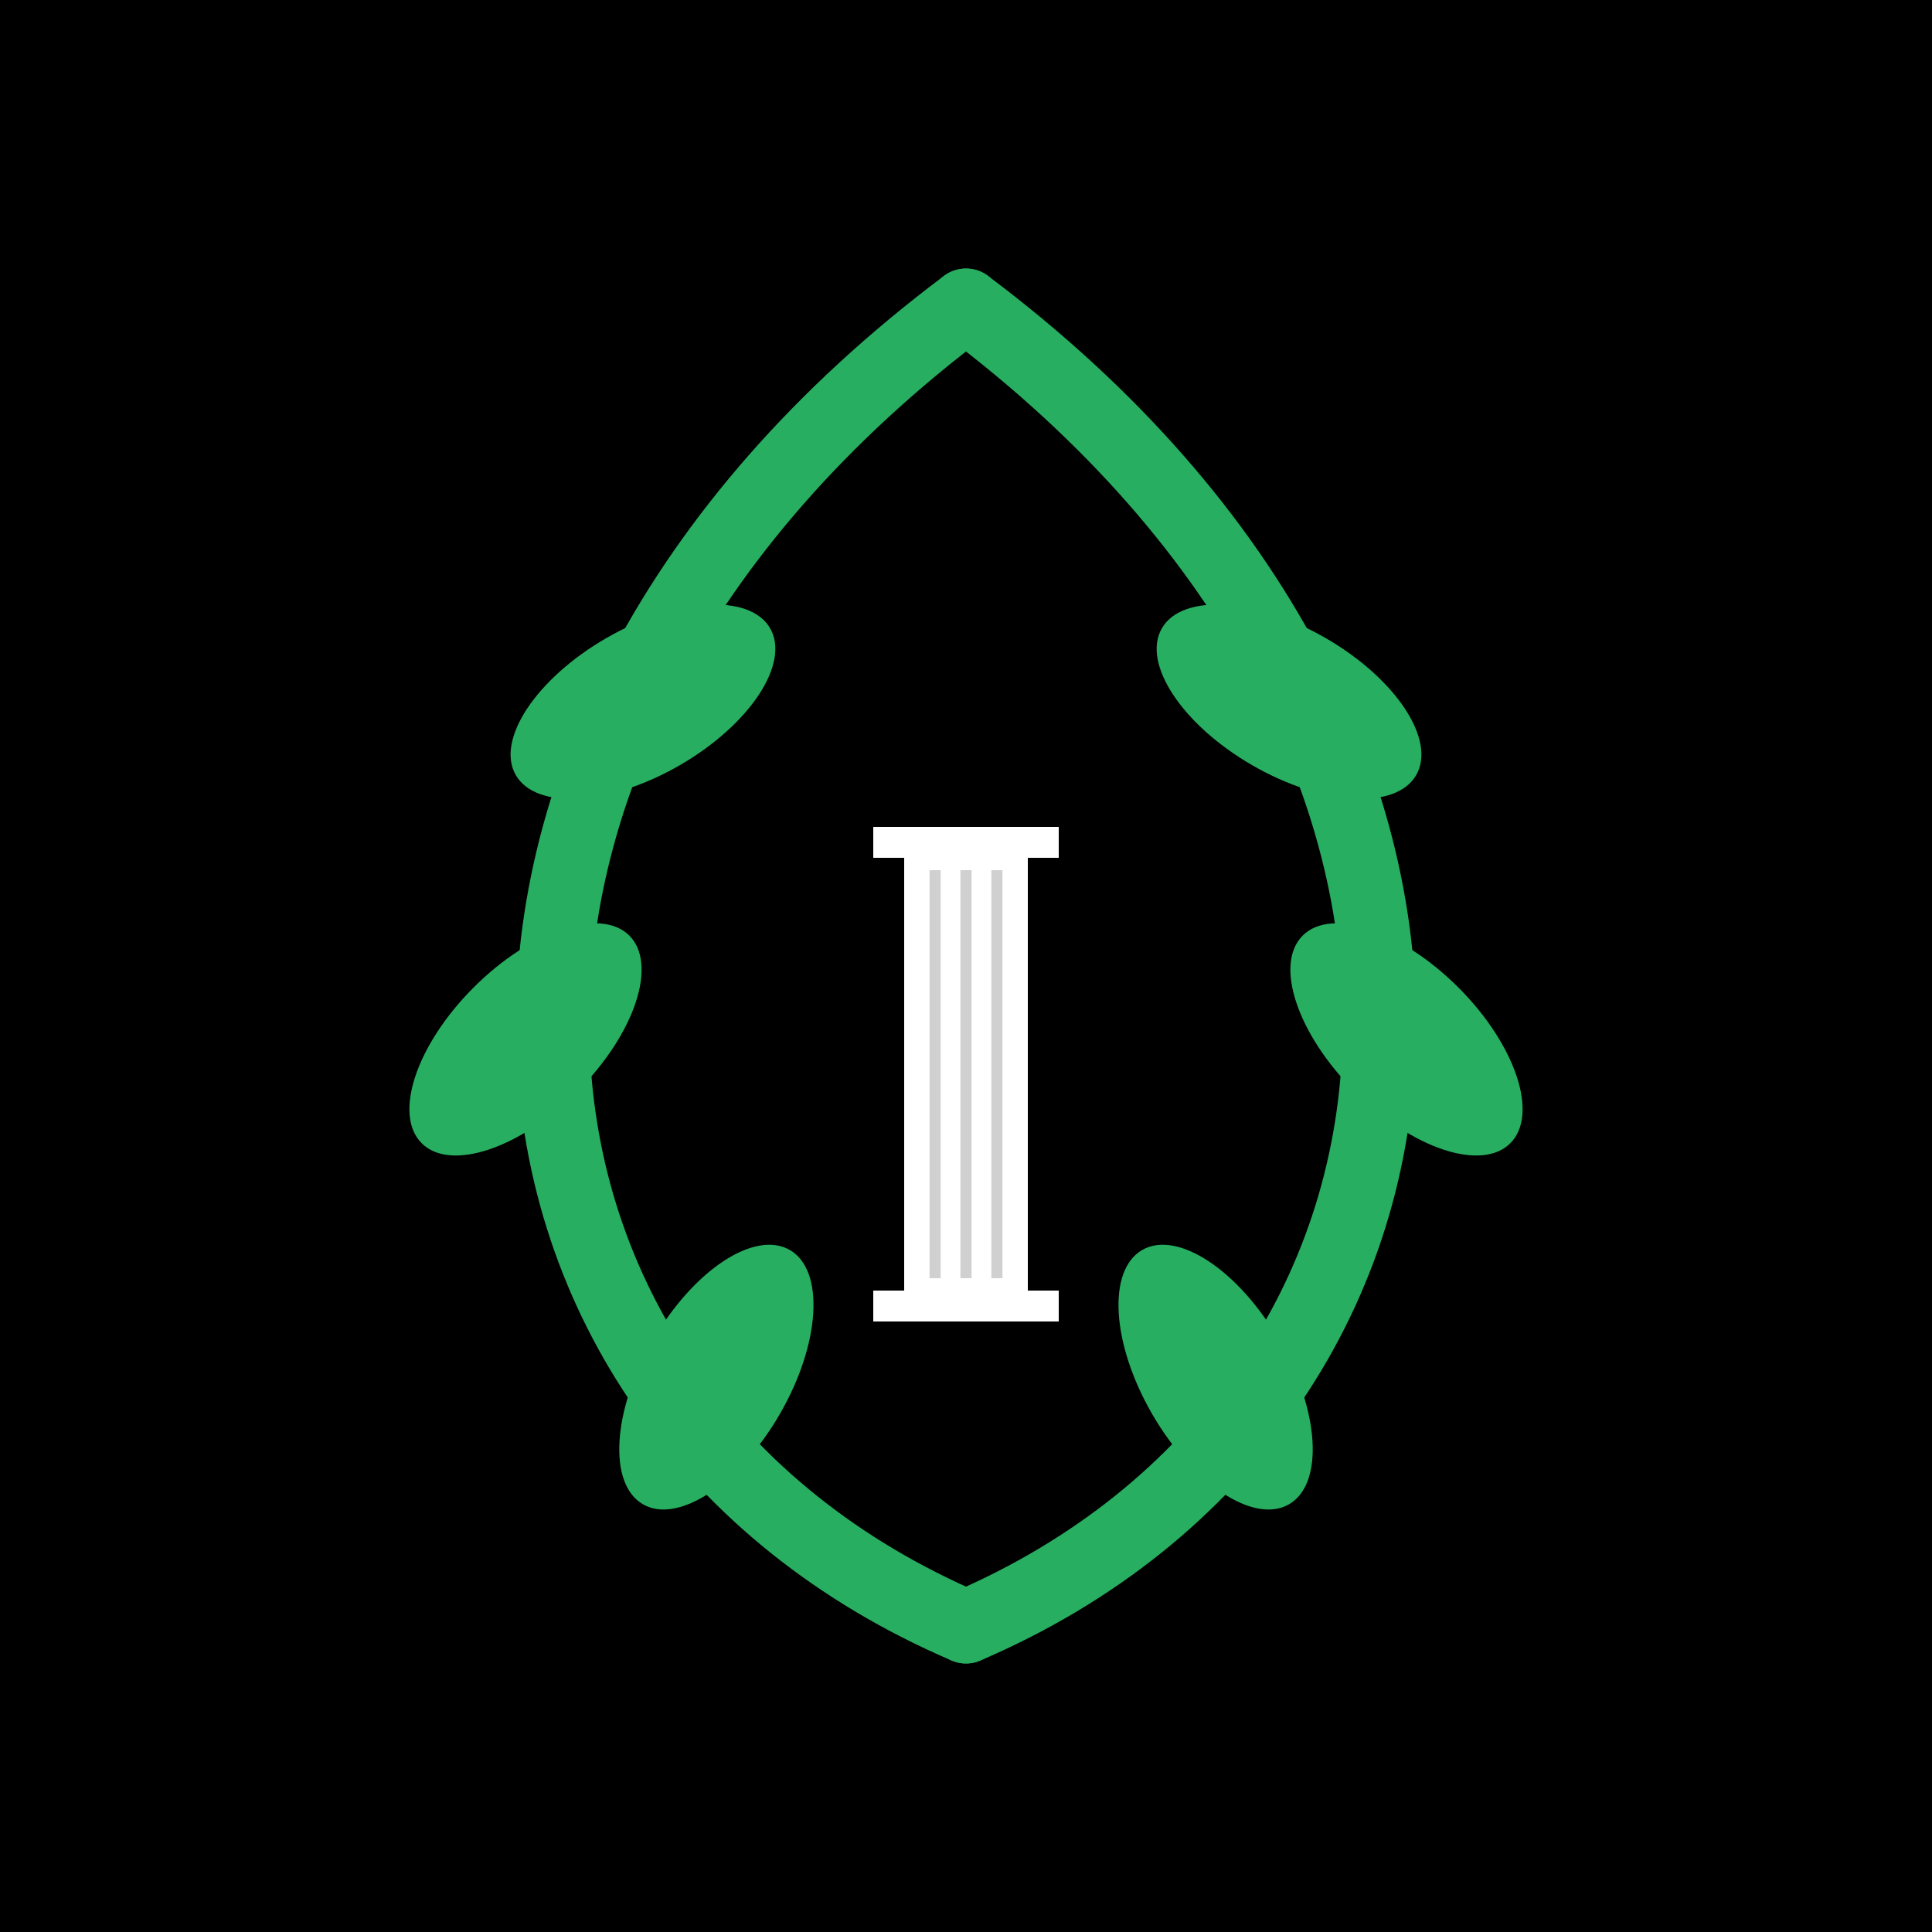
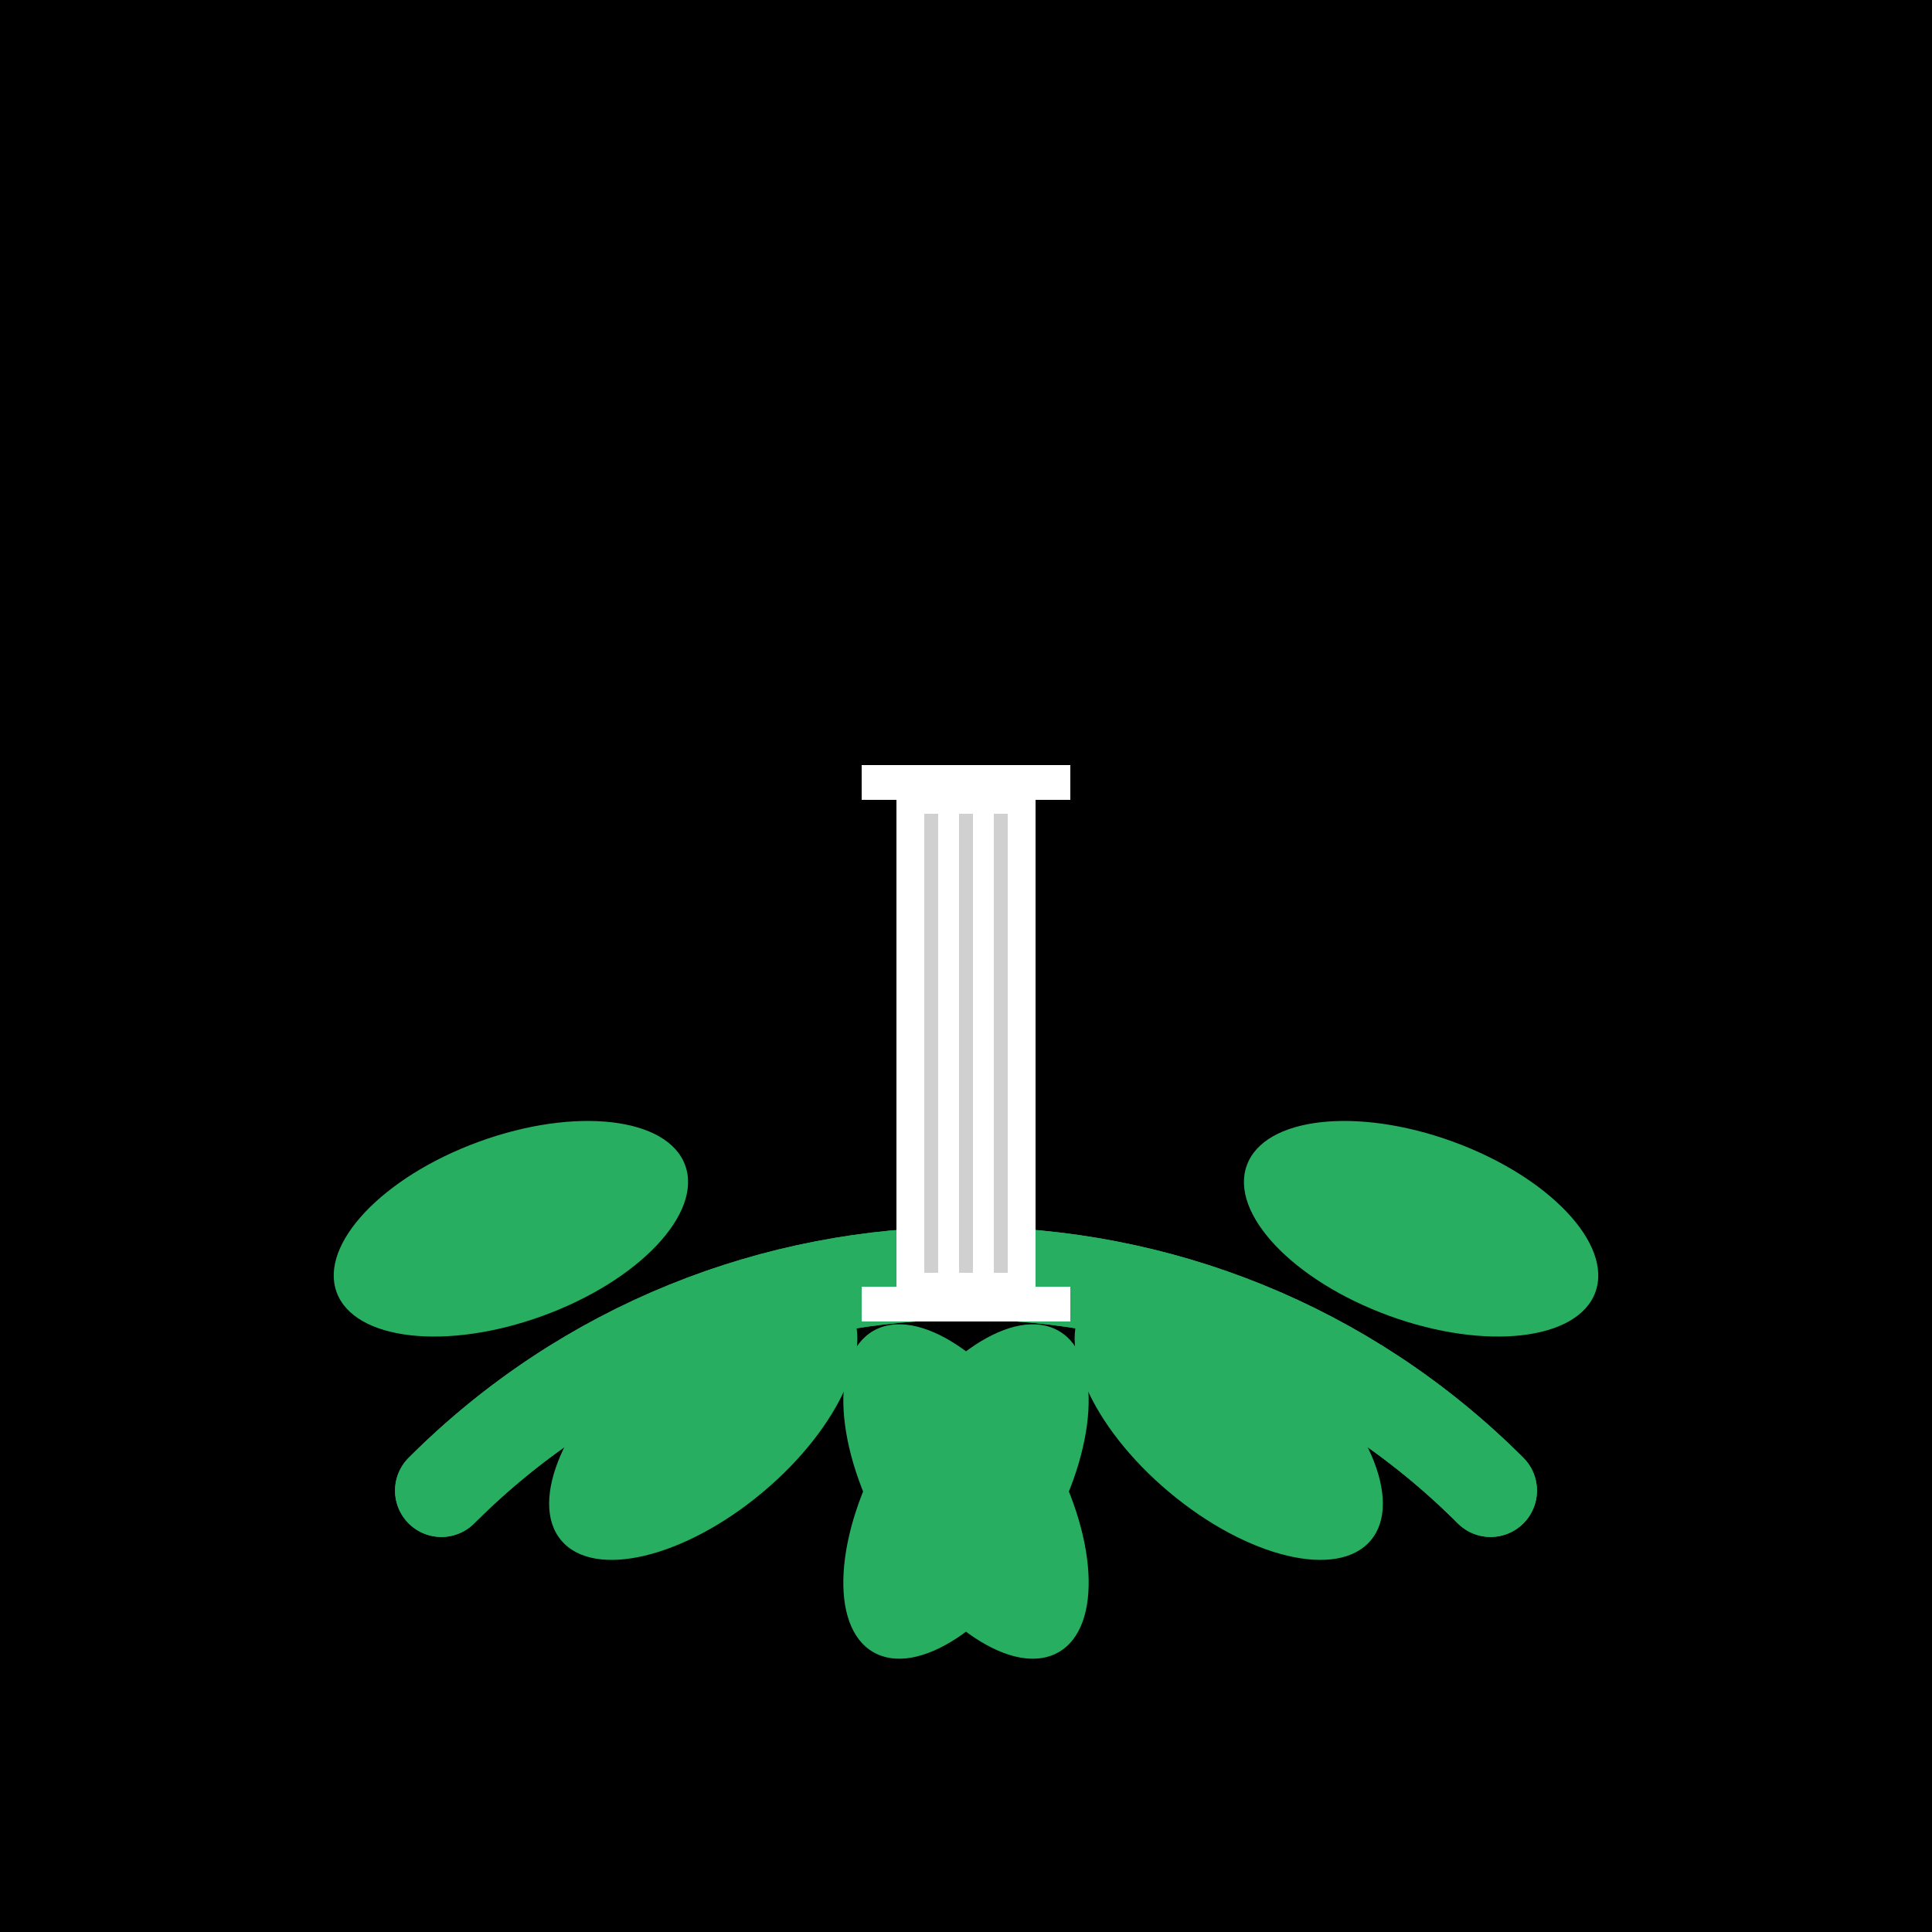
<svg xmlns="http://www.w3.org/2000/svg" viewBox="0 0 100 100">
  <rect width="100" height="100" fill="#000000" />
  <g transform="translate(10 10) scale(0.8)">
-     <g transform="translate(50 50) scale(0.95) translate(-50 -50)">
-       <g stroke="#27ae60" stroke-width="5" stroke-linecap="round" fill="none">
-         <path d="M50,95 C 15,80, 10,35, 50,5" />
-         <path d="M50,95 C 85,80, 90,35, 50,5" />
+     <g transform="translate(50 50)">
+       <defs>
+         <path id="branch-path" d="M 0 48 A 48 48 0 0 1 48 0" fill="none" stroke="#27ae60" stroke-width="6" stroke-linecap="round" />
+         <ellipse id="leaf-shape" rx="12" ry="6" fill="#27ae60" />
+       </defs>
+       <g transform="rotate(45)">
+         <use href="#branch-path" />
+         <use href="#leaf-shape" transform="rotate(45) translate(34, 0) rotate(30)" />
+         <use href="#leaf-shape" transform="rotate(75) translate(34, 0) rotate(20)" />
+         <use href="#leaf-shape" transform="rotate(105) translate(34, 0) rotate(10)" />
      </g>
-       <g fill="#27ae60">
-         <g transform="translate(33 78) rotate(-60)">
-           <ellipse rx="10" ry="5" />
-         </g>
-         <g transform="translate(20 55) rotate(-45)">
-           <ellipse rx="10" ry="5" />
-         </g>
-         <g transform="translate(28 32) rotate(-30)">
-           <ellipse rx="10" ry="5" />
-         </g>
-         <g transform="translate(67 78) rotate(60)">
-           <ellipse rx="10" ry="5" />
-         </g>
-         <g transform="translate(80 55) rotate(45)">
-           <ellipse rx="10" ry="5" />
-         </g>
-         <g transform="translate(72 32) rotate(30)">
-           <ellipse rx="10" ry="5" />
-         </g>
+       <g transform="rotate(-45) scale(-1, 1)">
+         <use href="#branch-path" />
+         <use href="#leaf-shape" transform="rotate(45) translate(34, 0) rotate(30)" />
+         <use href="#leaf-shape" transform="rotate(75) translate(34, 0) rotate(20)" />
+         <use href="#leaf-shape" transform="rotate(105) translate(34, 0) rotate(10)" />
      </g>
    </g>
-     <g transform="translate(50 57) scale(0.4) translate(-50 -55)">
+     <g transform="translate(50 55) scale(0.45) translate(-50 -55)">
      <g fill="white">
        <path d="M35,95 h30 v-5 h-30 z M40,90 h20 v-70 h-20 z M35,20 h30 v-5 h-30 z" />
-         <path d="M45,88 V22 M50,88 V22 M55,88 V22" stroke="#d0d0d0" stroke-width="1.8" fill="none" />
+         <path d="M45,88 V22 M50,88 V22 M55,88 V22" stroke="#d0d0d0" stroke-width="2" fill="none" />
      </g>
    </g>
  </g>
</svg>
